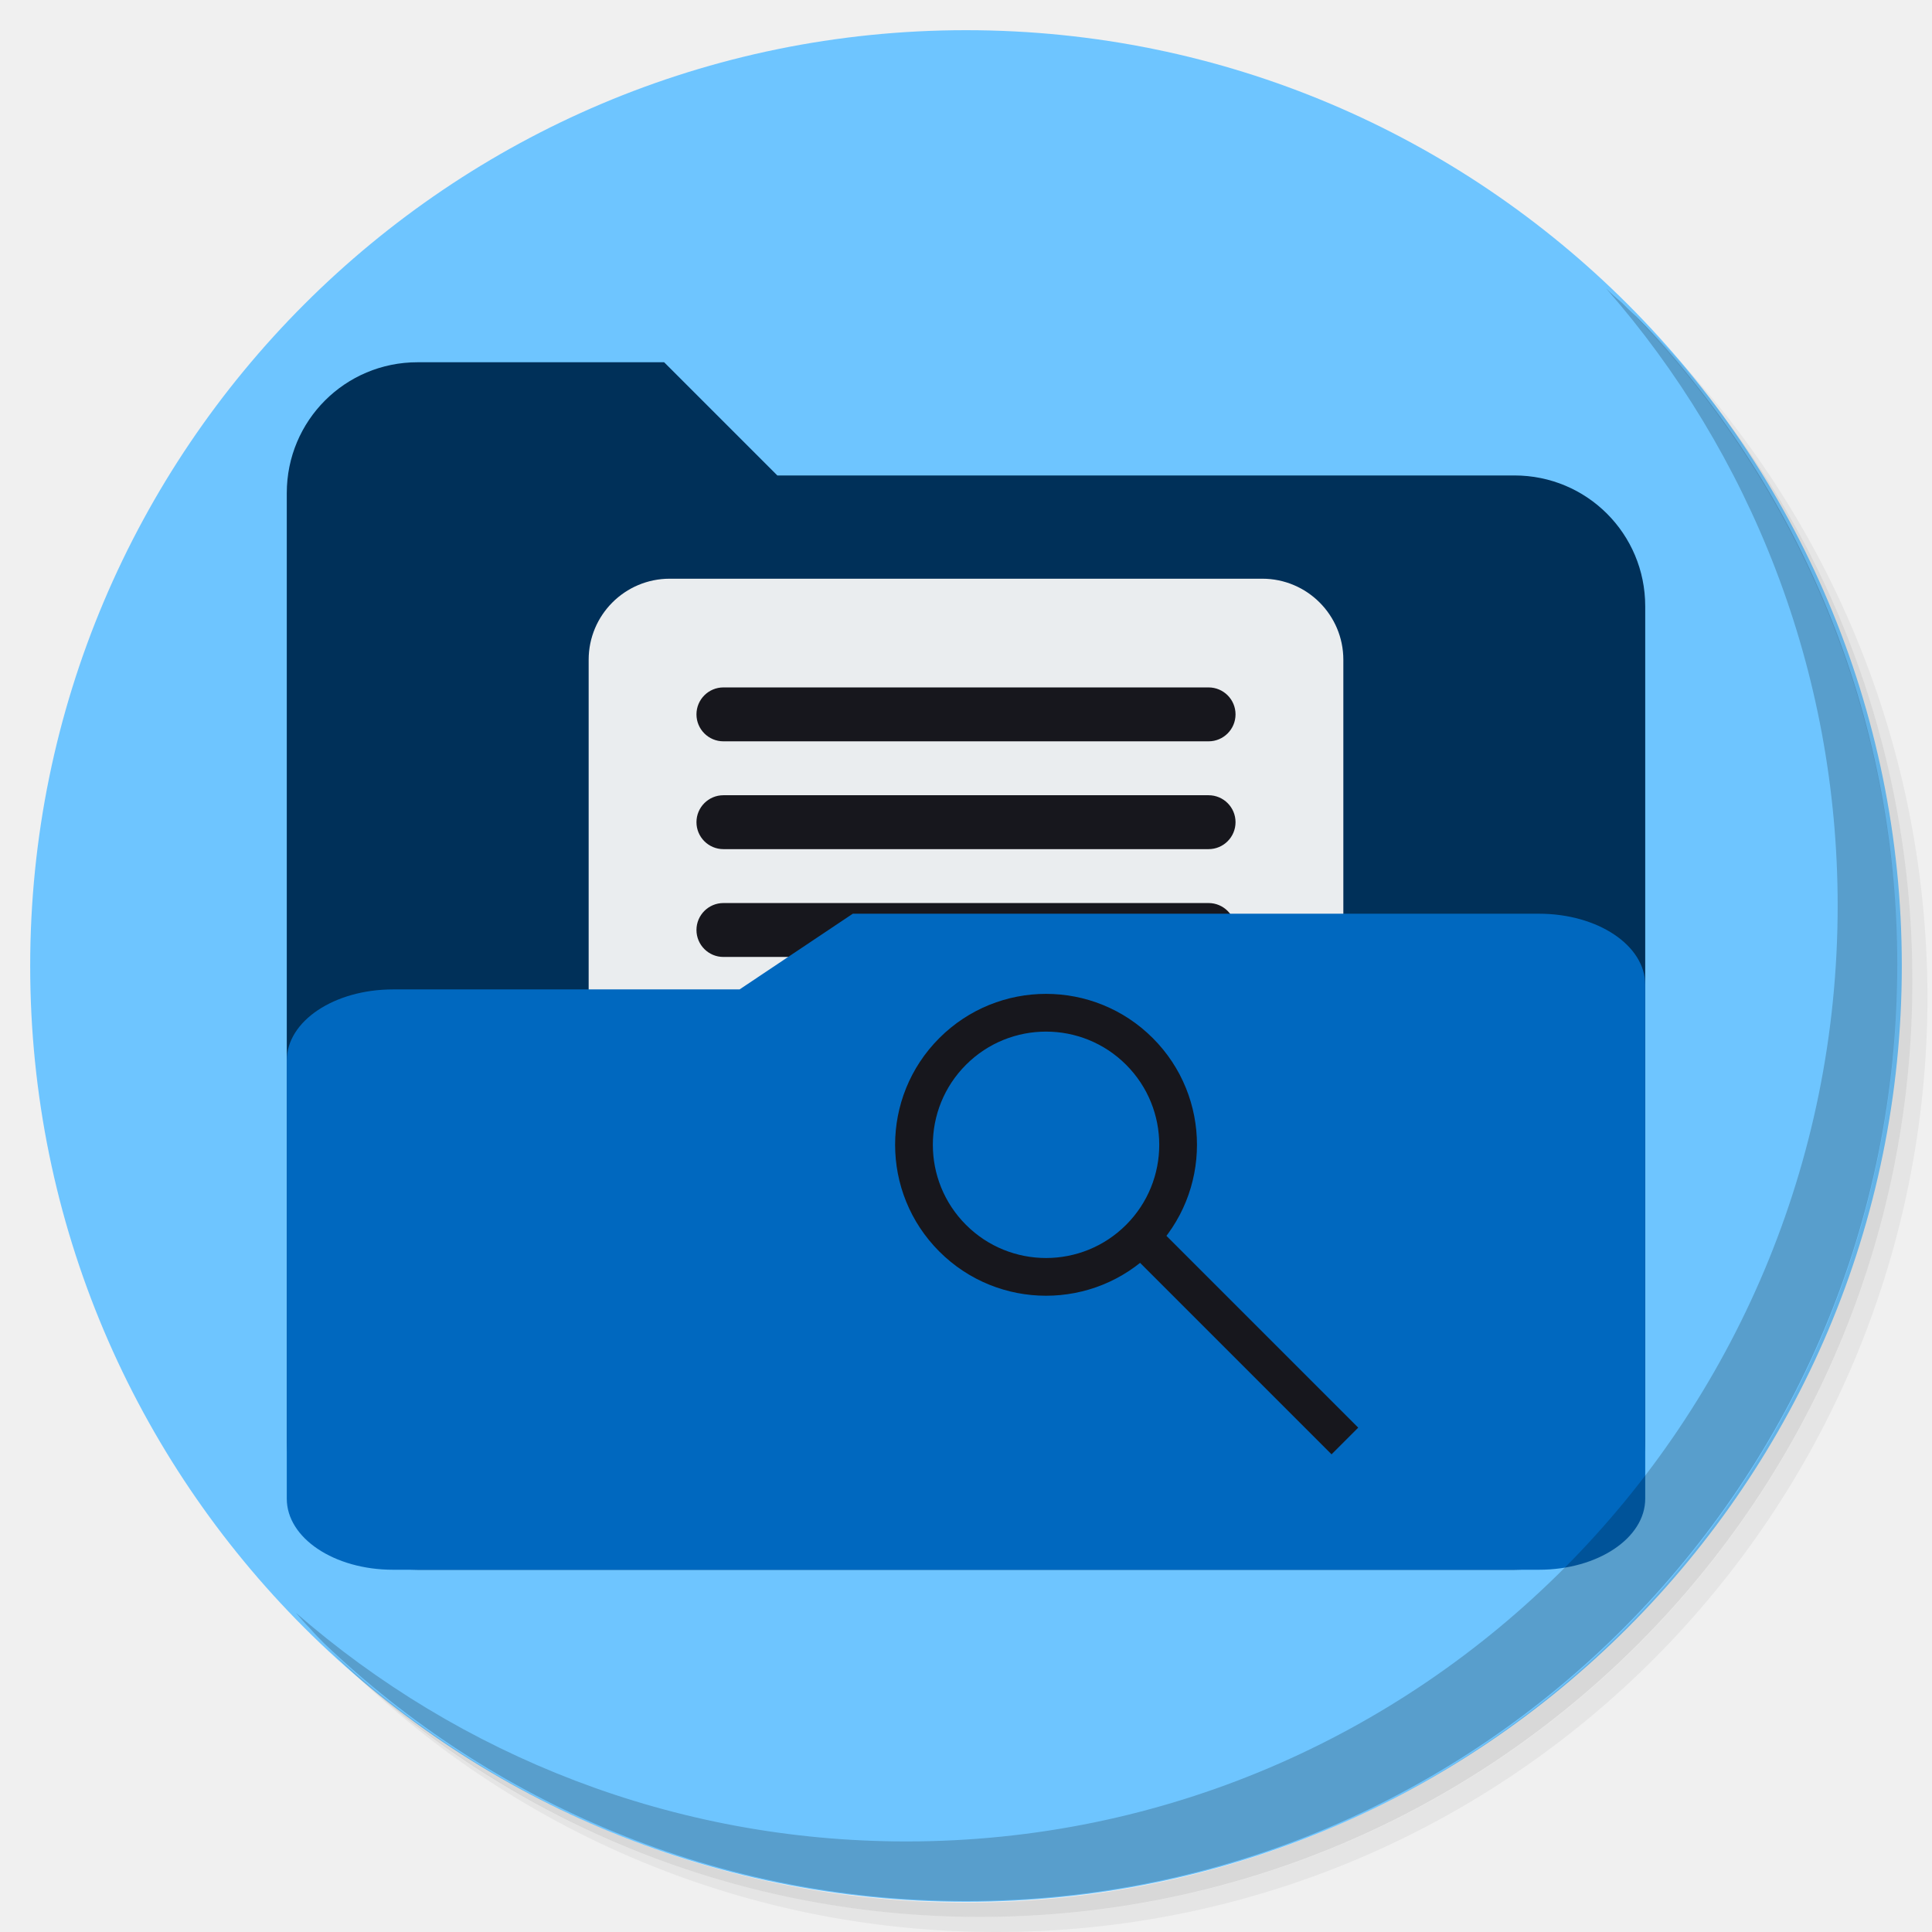
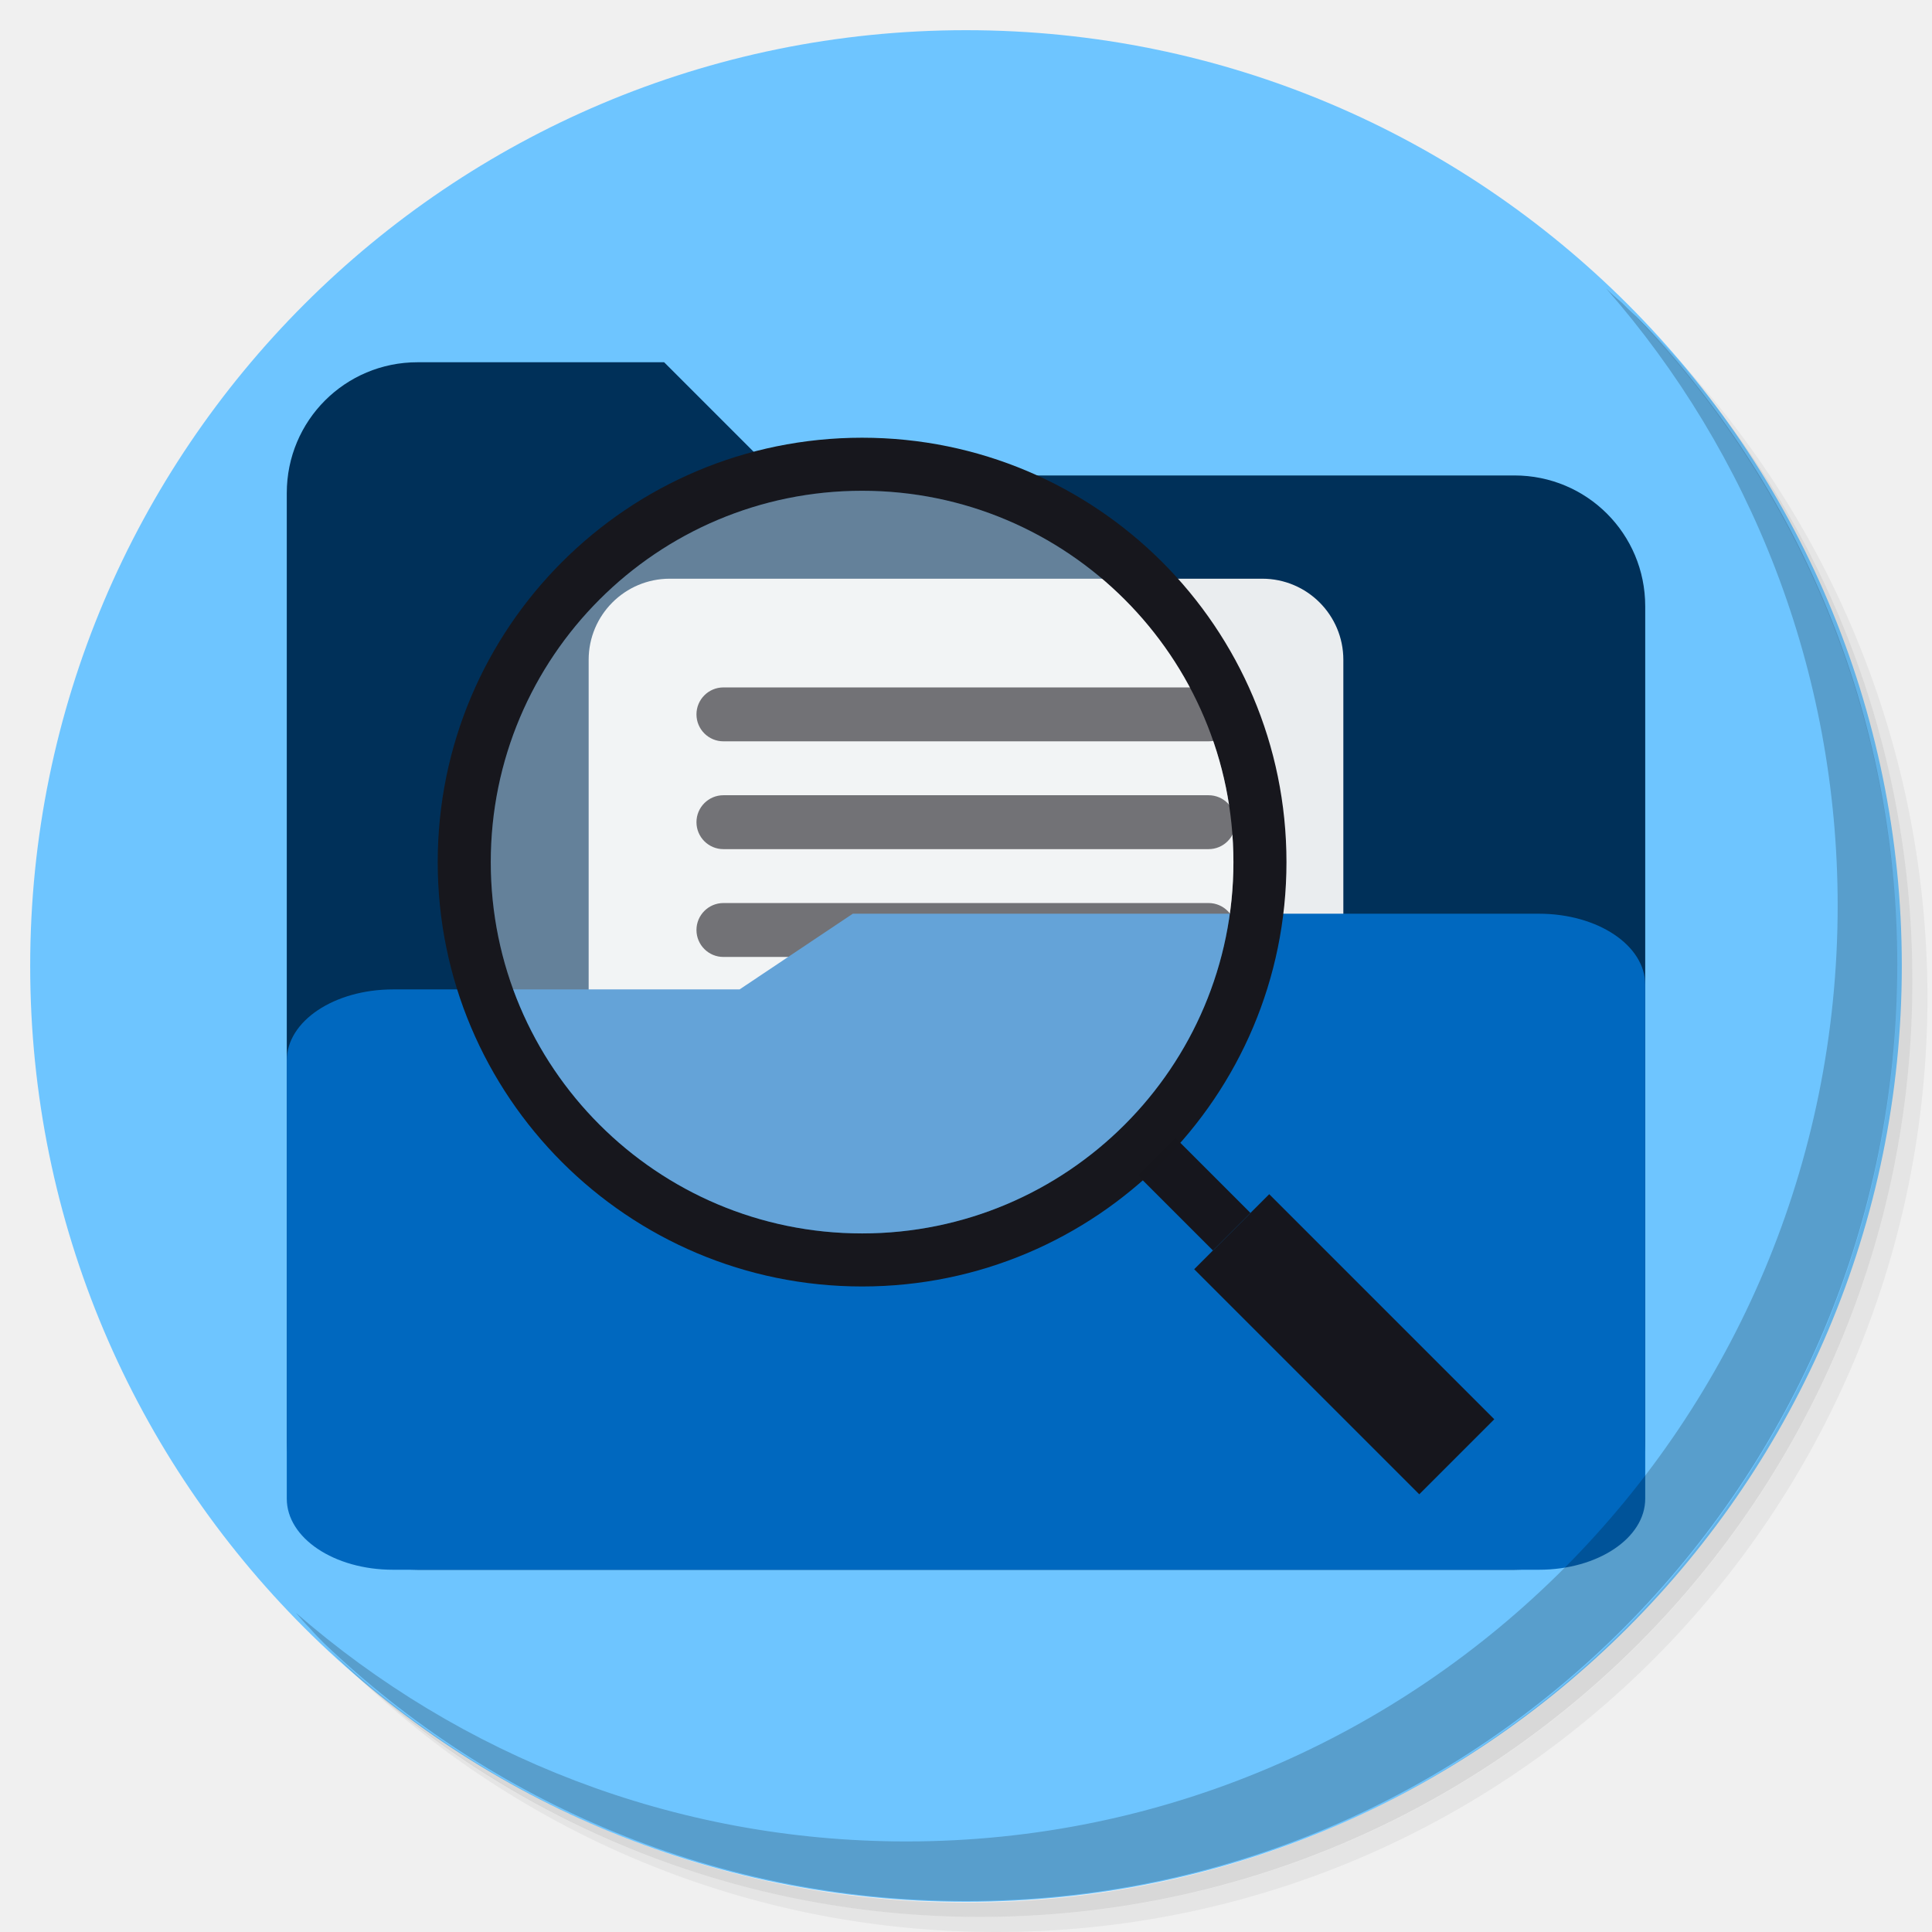
<svg xmlns="http://www.w3.org/2000/svg" xmlns:xlink="http://www.w3.org/1999/xlink" version="1.1" id="Layer_1" x="0px" y="0px" viewBox="0 0 256 256" enable-background="new 0 0 256 256" xml:space="preserve">
  <defs id="defs251">
    <clipPath id="b">
      <use width="100%" overflow="visible" xlink:href="#a" height="100%" id="use5" />
    </clipPath>
    <linearGradient x1="29.337" x2="81.837" y1="75.021" gradientUnits="userSpaceOnUse" y2="44.354" id="c">
      <stop id="stop10" offset="0" stop-opacity=".6" stop-color="#A52714" />
      <stop id="stop12" offset=".66" stop-opacity="0" stop-color="#A52714" />
    </linearGradient>
    <clipPath id="clipPath1232">
      <use width="100%" overflow="visible" xlink:href="#a" height="100%" id="use1230" />
    </clipPath>
    <clipPath id="clipPath1236">
      <use width="100%" overflow="visible" xlink:href="#a" height="100%" id="use1234" />
    </clipPath>
    <linearGradient x1="110.87" x2="52.538" y1="164.5" gradientUnits="userSpaceOnUse" y2="130.33" id="d">
      <stop id="stop23" offset="0" stop-opacity=".4" stop-color="#055524" />
      <stop id="stop25" offset=".33" stop-opacity="0" stop-color="#055524" />
    </linearGradient>
    <clipPath id="clipPath1244">
      <use width="100%" overflow="visible" xlink:href="#a" height="100%" id="use1242" />
    </clipPath>
    <clipPath id="clipPath1248">
      <use width="100%" overflow="visible" xlink:href="#a" height="100%" id="use1246" />
    </clipPath>
    <clipPath id="f">
      <use y="0" x="0" style="overflow:visible" id="use37" height="100%" xlink:href="#e" overflow="visible" width="100%" />
    </clipPath>
    <linearGradient x1="121.86" x2="136.55" y1="49.804" gradientUnits="userSpaceOnUse" y2="114.13" id="g">
      <stop id="stop42" offset="0" stop-opacity=".3" stop-color="#EA6100" />
      <stop id="stop44" offset=".66" stop-opacity="0" stop-color="#EA6100" />
    </linearGradient>
    <clipPath id="clipPath1258">
      <use width="100%" overflow="visible" xlink:href="#a" height="100%" id="use1256" />
    </clipPath>
    <clipPath id="clipPath1269">
      <use width="100%" overflow="visible" xlink:href="#a" height="100%" id="use1267" />
    </clipPath>
    <clipPath id="j">
      <use y="0" x="0" style="overflow:visible" id="use62" height="100%" xlink:href="#i" overflow="visible" width="100%" />
    </clipPath>
    <radialGradient id="l" gradientUnits="userSpaceOnUse" cy="55.948" cx="668.18" gradientTransform="translate(-576)" r="84.078">
      <stop stop-color="#3E2723" stop-opacity=".2" offset="0" id="stop73" />
      <stop stop-color="#3E2723" stop-opacity="0" offset="1" id="stop75" />
    </radialGradient>
    <clipPath id="clipPath1285">
      <use width="100%" overflow="visible" xlink:href="#a" height="100%" id="use1283" />
    </clipPath>
    <clipPath id="clipPath1289">
      <use width="100%" overflow="visible" xlink:href="#a" height="100%" id="use1287" />
    </clipPath>
    <clipPath id="n">
      <use y="0" x="0" style="overflow:visible" id="use83" height="100%" xlink:href="#m" overflow="visible" width="100%" />
    </clipPath>
    <radialGradient id="p" gradientUnits="userSpaceOnUse" cy="48.52" cx="597.88" gradientTransform="translate(-576)" r="78.044">
      <stop stop-color="#3E2723" stop-opacity=".2" offset="0" id="stop94" />
      <stop stop-color="#3E2723" stop-opacity="0" offset="1" id="stop96" />
    </radialGradient>
    <clipPath id="clipPath1305">
      <use width="100%" overflow="visible" xlink:href="#a" height="100%" id="use1303" />
    </clipPath>
    <radialGradient id="q" gradientUnits="userSpaceOnUse" cy="96.138" cx="671.84" gradientTransform="translate(-576)" r="87.87">
      <stop stop-color="#263238" stop-opacity=".2" offset="0" id="stop101" />
      <stop stop-color="#263238" stop-opacity="0" offset="1" id="stop103" />
    </radialGradient>
    <clipPath id="clipPath1312">
      <use width="100%" overflow="visible" xlink:href="#a" height="100%" id="use1310" />
    </clipPath>
    <clipPath id="clipPath1316">
      <use width="100%" overflow="visible" xlink:href="#a" height="100%" id="use1314" />
    </clipPath>
    <clipPath id="clipPath1320">
      <use width="100%" overflow="visible" xlink:href="#a" height="100%" id="use1318" />
    </clipPath>
    <clipPath id="clipPath1324">
      <use width="100%" overflow="visible" xlink:href="#a" height="100%" id="use1322" />
    </clipPath>
    <path d="m 8,184 h 83.77 l 38.88,-38.88 V 116 H 61.36 L 8,24.48 Z" id="e" />
    <path d="m 96,56 34.65,60 -38.88,68 H 184 V 56 Z" id="i" />
    <path d="M 21.97,8 V 48.34 L 61.36,116 96,56 h 88 V 8 Z" id="m" />
    <clipPath id="b-1">
      <use width="100%" overflow="visible" xlink:href="#a" height="100%" id="use5-7" />
    </clipPath>
    <clipPath id="clipPath1232-2">
      <use width="100%" overflow="visible" xlink:href="#a" height="100%" id="use1230-2" />
    </clipPath>
    <clipPath id="clipPath1236-6">
      <use width="100%" overflow="visible" xlink:href="#a" height="100%" id="use1234-1" />
    </clipPath>
    <clipPath id="clipPath1244-1">
      <use width="100%" overflow="visible" xlink:href="#a" height="100%" id="use1242-5" />
    </clipPath>
    <clipPath id="clipPath1248-9">
      <use width="100%" overflow="visible" xlink:href="#a" height="100%" id="use1246-4" />
    </clipPath>
    <clipPath id="f-9">
      <use y="0" x="0" style="overflow:visible" id="use37-0" height="100%" xlink:href="#e-8" overflow="visible" width="100%" />
    </clipPath>
    <clipPath id="clipPath1258-7">
      <use width="100%" overflow="visible" xlink:href="#a" height="100%" id="use1256-7" />
    </clipPath>
    <clipPath id="clipPath1269-1">
      <use width="100%" overflow="visible" xlink:href="#a" height="100%" id="use1267-1" />
    </clipPath>
    <clipPath id="j-5">
      <use y="0" x="0" style="overflow:visible" id="use62-9" height="100%" xlink:href="#i-5" overflow="visible" width="100%" />
    </clipPath>
    <radialGradient id="l-7" gradientUnits="userSpaceOnUse" cy="55.948" cx="668.18" gradientTransform="translate(-576)" r="84.078">
      <stop stop-color="#3E2723" stop-opacity=".2" offset="0" id="stop73-7" />
      <stop stop-color="#3E2723" stop-opacity="0" offset="1" id="stop75-6" />
    </radialGradient>
    <clipPath id="clipPath1285-7">
      <use width="100%" overflow="visible" xlink:href="#a" height="100%" id="use1283-3" />
    </clipPath>
    <clipPath id="clipPath1289-6">
      <use width="100%" overflow="visible" xlink:href="#a" height="100%" id="use1287-5" />
    </clipPath>
    <clipPath id="n-6">
      <use y="0" x="0" style="overflow:visible" id="use83-3" height="100%" xlink:href="#m-6" overflow="visible" width="100%" />
    </clipPath>
    <radialGradient id="p-9" gradientUnits="userSpaceOnUse" cy="48.52" cx="597.88" gradientTransform="translate(-576)" r="78.044">
      <stop stop-color="#3E2723" stop-opacity=".2" offset="0" id="stop94-4" />
      <stop stop-color="#3E2723" stop-opacity="0" offset="1" id="stop96-8" />
    </radialGradient>
    <clipPath id="clipPath1305-1">
      <use width="100%" overflow="visible" xlink:href="#a" height="100%" id="use1303-2" />
    </clipPath>
    <radialGradient id="q-9" gradientUnits="userSpaceOnUse" cy="96.138" cx="671.84" gradientTransform="translate(-576)" r="87.87">
      <stop stop-color="#263238" stop-opacity=".2" offset="0" id="stop101-3" />
      <stop stop-color="#263238" stop-opacity="0" offset="1" id="stop103-9" />
    </radialGradient>
    <clipPath id="clipPath1312-0">
      <use width="100%" overflow="visible" xlink:href="#a" height="100%" id="use1310-8" />
    </clipPath>
    <clipPath id="clipPath1316-8">
      <use width="100%" overflow="visible" xlink:href="#a" height="100%" id="use1314-5" />
    </clipPath>
    <clipPath id="clipPath1320-0">
      <use width="100%" overflow="visible" xlink:href="#a" height="100%" id="use1318-9" />
    </clipPath>
    <clipPath id="clipPath1324-6">
      <use width="100%" overflow="visible" xlink:href="#a" height="100%" id="use1322-3" />
    </clipPath>
    <path d="m 8,184 h 83.77 l 38.88,-38.88 V 116 H 61.36 L 8,24.48 Z" id="e-8" />
    <path d="m 96,56 34.65,60 -38.88,68 H 184 V 56 Z" id="i-5" />
    <path d="M 21.97,8 V 48.34 L 61.36,116 96,56 h 88 V 8 Z" id="m-6" />
    <radialGradient id="r" gradientUnits="userSpaceOnUse" cy="32.014" cx="34.286" gradientTransform="translate(-23.07961,-106.2699)" r="176.75">
      <stop stop-color="#fff" stop-opacity=".1" offset="0" id="stop130" />
      <stop stop-color="#fff" stop-opacity="0" offset="1" id="stop132" />
    </radialGradient>
    <clipPath id="b-0">
      <use y="0" x="0" style="overflow:visible" width="100%" overflow="visible" xlink:href="#a" height="100%" id="use5-5" />
    </clipPath>
    <clipPath id="clipPath963">
      <use y="0" x="0" style="overflow:visible" width="100%" overflow="visible" xlink:href="#a" height="100%" id="use961" />
    </clipPath>
    <clipPath id="clipPath967">
      <use y="0" x="0" style="overflow:visible" width="100%" overflow="visible" xlink:href="#a" height="100%" id="use965" />
    </clipPath>
    <radialGradient id="q-94" gradientUnits="userSpaceOnUse" cy="96.138" cx="671.84" gradientTransform="translate(-576)" r="87.87">
      <stop stop-color="#263238" stop-opacity=".2" offset="0" id="stop101-6" />
      <stop stop-color="#263238" stop-opacity="0" offset="1" id="stop103-92" />
    </radialGradient>
    <clipPath id="clipPath974">
      <use y="0" x="0" style="overflow:visible" width="100%" overflow="visible" xlink:href="#a" height="100%" id="use972" />
    </clipPath>
    <radialGradient id="p-2" gradientUnits="userSpaceOnUse" cy="48.52" cx="597.88" gradientTransform="translate(-576)" r="78.044">
      <stop stop-color="#3E2723" stop-opacity=".2" offset="0" id="stop94-47" />
      <stop stop-color="#3E2723" stop-opacity="0" offset="1" id="stop96-7" />
    </radialGradient>
    <clipPath id="clipPath981">
      <use y="0" x="0" style="overflow:visible" width="100%" overflow="visible" xlink:href="#a" height="100%" id="use979" />
    </clipPath>
    <clipPath id="clipPath985">
      <use y="0" x="0" style="overflow:visible" width="100%" overflow="visible" xlink:href="#a" height="100%" id="use983" />
    </clipPath>
    <clipPath id="n-5">
      <use width="100%" overflow="visible" xlink:href="#m-0" height="100%" id="use83-4" style="overflow:visible" x="0" y="0" />
    </clipPath>
    <radialGradient id="l-2" gradientUnits="userSpaceOnUse" cy="55.948" cx="668.18" gradientTransform="translate(-576)" r="84.078">
      <stop stop-color="#3E2723" stop-opacity=".2" offset="0" id="stop73-8" />
      <stop stop-color="#3E2723" stop-opacity="0" offset="1" id="stop75-9" />
    </radialGradient>
    <clipPath id="clipPath997">
      <use y="0" x="0" style="overflow:visible" width="100%" overflow="visible" xlink:href="#a" height="100%" id="use995" />
    </clipPath>
    <clipPath id="clipPath1001">
      <use y="0" x="0" style="overflow:visible" width="100%" overflow="visible" xlink:href="#a" height="100%" id="use999" />
    </clipPath>
    <clipPath id="j-3">
      <use width="100%" overflow="visible" xlink:href="#i-1" height="100%" id="use62-6" style="overflow:visible" x="0" y="0" />
    </clipPath>
    <clipPath id="clipPath1010">
      <use y="0" x="0" style="overflow:visible" width="100%" overflow="visible" xlink:href="#a" height="100%" id="use1008" />
    </clipPath>
    <clipPath id="clipPath1017">
      <use y="0" x="0" style="overflow:visible" width="100%" overflow="visible" xlink:href="#a" height="100%" id="use1015" />
    </clipPath>
    <clipPath id="f-0">
      <use width="100%" overflow="visible" xlink:href="#e-1" height="100%" id="use37-5" style="overflow:visible" x="0" y="0" />
    </clipPath>
    <clipPath id="clipPath1029">
      <use y="0" x="0" style="overflow:visible" width="100%" overflow="visible" xlink:href="#a" height="100%" id="use1027" />
    </clipPath>
    <clipPath id="clipPath1033">
      <use y="0" x="0" style="overflow:visible" width="100%" overflow="visible" xlink:href="#a" height="100%" id="use1031" />
    </clipPath>
    <clipPath id="clipPath1043">
      <use y="0" x="0" style="overflow:visible" width="100%" overflow="visible" xlink:href="#a" height="100%" id="use1041" />
    </clipPath>
    <clipPath id="clipPath1047">
      <use y="0" x="0" style="overflow:visible" width="100%" overflow="visible" xlink:href="#a" height="100%" id="use1045" />
    </clipPath>
    <path id="e-1" d="m 8,184 h 83.77 l 38.88,-38.88 V 116 H 61.36 L 8,24.48 Z" />
    <path id="i-1" d="m 96,56 34.65,60 -38.88,68 H 184 V 56 Z" />
    <path id="m-0" d="M 21.97,8 V 48.34 L 61.36,116 96,56 h 88 V 8 Z" />
    <circle r="88" cx="96" cy="96" id="a" />
    <path d="m8 184h83.77l38.88-38.88v-29.12h-69.29l-53.36-91.52z" id="e-6" />
    <path d="m96 56l34.65 60-38.88 68h92.23v-128z" id="i-2" />
    <path d="m21.97 8v40.34l39.39 67.66 34.64-60h88v-48z" id="m-8" />
    <defs id="defs1820">
      <path d="M 21.97,8 V 48.34 L 61.36,116 96,56 h 88 V 8 Z" id="path1928" />
    </defs>
    <clipPath id="n-7">
      <use id="use1822" height="100%" xlink:href="#m-8" overflow="visible" width="100%" style="overflow:visible" x="0" y="0" />
    </clipPath>
    <defs id="defs1799">
      <path d="m 96,56 34.65,60 -38.88,68 H 184 V 56 Z" id="path1918" />
    </defs>
    <clipPath id="j-6">
      <use id="use1801" height="100%" xlink:href="#i-2" overflow="visible" width="100%" style="overflow:visible" x="0" y="0" />
    </clipPath>
    <defs id="defs1774">
      <path d="m 8,184 h 83.77 l 38.88,-38.88 V 116 H 61.36 L 8,24.48 Z" id="path1902" />
    </defs>
    <clipPath id="f-06">
      <use id="use1776" height="100%" xlink:href="#e-6" overflow="visible" width="100%" style="overflow:visible" x="0" y="0" />
    </clipPath>
    <linearGradient x1="110.87" x2="52.538" y1="164.5" gradientUnits="userSpaceOnUse" y2="130.33" id="linearGradient1897">
      <stop id="stop1762" offset="0" stop-opacity=".4" stop-color="#055524" />
      <stop id="stop1764" offset=".33" stop-opacity="0" stop-color="#055524" />
    </linearGradient>
    <linearGradient x1="29.337" x2="81.837" y1="75.021" gradientUnits="userSpaceOnUse" y2="44.354" id="linearGradient1889">
      <stop id="stop1749" offset="0" stop-opacity=".6" stop-color="#A52714" />
      <stop id="stop1751" offset=".66" stop-opacity="0" stop-color="#A52714" />
    </linearGradient>
    <linearGradient id="linearGradient1910" y2="114.13" gradientUnits="userSpaceOnUse" y1="49.804" x2="136.55" x1="121.86">
      <stop stop-color="#EA6100" stop-opacity=".3" offset="0" id="stop1781" />
      <stop stop-color="#EA6100" stop-opacity="0" offset=".66" id="stop1783" />
    </linearGradient>
    <clipPath id="b-3">
      <use y="0" x="0" style="overflow:visible" width="100%" overflow="visible" xlink:href="#a" height="100%" id="use5-1" />
    </clipPath>
    <clipPath id="clipPath1024">
      <use y="0" x="0" style="overflow:visible" width="100%" overflow="visible" xlink:href="#a" height="100%" id="use1022" />
    </clipPath>
    <clipPath id="clipPath1028">
      <use y="0" x="0" style="overflow:visible" width="100%" overflow="visible" xlink:href="#a" height="100%" id="use1026" />
    </clipPath>
    <clipPath id="clipPath1035">
      <use y="0" x="0" style="overflow:visible" width="100%" overflow="visible" xlink:href="#a" height="100%" id="use1033" />
    </clipPath>
    <clipPath id="clipPath1039">
      <use y="0" x="0" style="overflow:visible" width="100%" overflow="visible" xlink:href="#a" height="100%" id="use1037" />
    </clipPath>
    <clipPath id="f-6">
      <use y="0" x="0" style="overflow:visible" id="use37-8" height="100%" xlink:href="#e-61" overflow="visible" width="100%" />
    </clipPath>
    <clipPath id="clipPath1048">
      <use y="0" x="0" style="overflow:visible" width="100%" overflow="visible" xlink:href="#a" height="100%" id="use1046" />
    </clipPath>
    <clipPath id="clipPath1058">
      <use y="0" x="0" style="overflow:visible" width="100%" overflow="visible" xlink:href="#a" height="100%" id="use1056" />
    </clipPath>
    <clipPath id="j-66">
      <use y="0" x="0" style="overflow:visible" id="use62-4" height="100%" xlink:href="#i-59" overflow="visible" width="100%" />
    </clipPath>
    <radialGradient id="l-9" gradientUnits="userSpaceOnUse" cy="55.948" cx="668.18" gradientTransform="translate(-576)" r="84.078">
      <stop stop-color="#3E2723" stop-opacity=".2" offset="0" id="stop73-5" />
      <stop stop-color="#3E2723" stop-opacity="0" offset="1" id="stop75-0" />
    </radialGradient>
    <clipPath id="clipPath1073">
      <use y="0" x="0" style="overflow:visible" width="100%" overflow="visible" xlink:href="#a" height="100%" id="use1071" />
    </clipPath>
    <clipPath id="clipPath1077">
      <use y="0" x="0" style="overflow:visible" width="100%" overflow="visible" xlink:href="#a" height="100%" id="use1075" />
    </clipPath>
    <clipPath id="n-4">
      <use y="0" x="0" style="overflow:visible" id="use83-8" height="100%" xlink:href="#m-4" overflow="visible" width="100%" />
    </clipPath>
    <radialGradient id="p-7" gradientUnits="userSpaceOnUse" cy="48.52" cx="597.88" gradientTransform="translate(-576)" r="78.044">
      <stop stop-color="#3E2723" stop-opacity=".2" offset="0" id="stop94-1" />
      <stop stop-color="#3E2723" stop-opacity="0" offset="1" id="stop96-72" />
    </radialGradient>
    <clipPath id="clipPath1092">
      <use y="0" x="0" style="overflow:visible" width="100%" overflow="visible" xlink:href="#a" height="100%" id="use1090" />
    </clipPath>
    <radialGradient id="q-7" gradientUnits="userSpaceOnUse" cy="96.138" cx="671.84" gradientTransform="translate(-576)" r="87.87">
      <stop stop-color="#263238" stop-opacity=".2" offset="0" id="stop101-2" />
      <stop stop-color="#263238" stop-opacity="0" offset="1" id="stop103-2" />
    </radialGradient>
    <clipPath id="clipPath1099">
      <use y="0" x="0" style="overflow:visible" width="100%" overflow="visible" xlink:href="#a" height="100%" id="use1097" />
    </clipPath>
    <clipPath id="clipPath1103">
      <use y="0" x="0" style="overflow:visible" width="100%" overflow="visible" xlink:href="#a" height="100%" id="use1101" />
    </clipPath>
    <clipPath id="clipPath1107">
      <use y="0" x="0" style="overflow:visible" width="100%" overflow="visible" xlink:href="#a" height="100%" id="use1105" />
    </clipPath>
    <clipPath id="clipPath1111">
      <use y="0" x="0" style="overflow:visible" width="100%" overflow="visible" xlink:href="#a" height="100%" id="use1109" />
    </clipPath>
    <radialGradient id="r-6" gradientUnits="userSpaceOnUse" cy="32.014" cx="34.286" gradientTransform="translate(-7,-7)" r="176.75">
      <stop stop-color="#fff" stop-opacity=".1" offset="0" id="stop130-1" />
      <stop stop-color="#fff" stop-opacity="0" offset="1" id="stop132-0" />
    </radialGradient>
    <path d="m 8,184 h 83.77 l 38.88,-38.88 V 116 H 61.36 L 8,24.48 Z" id="e-61" />
    <path d="m 96,56 34.65,60 -38.88,68 H 184 V 56 Z" id="i-59" />
    <path d="M 21.97,8 V 48.34 L 61.36,116 96,56 h 88 V 8 Z" id="m-4" />
    <clipPath id="b-9">
      <use y="0" x="0" style="overflow:visible" width="100%" overflow="visible" xlink:href="#a" height="100%" id="use5-0" />
    </clipPath>
    <clipPath id="clipPath1024-7">
      <use y="0" x="0" style="overflow:visible" width="100%" overflow="visible" xlink:href="#a" height="100%" id="use1022-7" />
    </clipPath>
    <clipPath id="clipPath1028-1">
      <use y="0" x="0" style="overflow:visible" width="100%" overflow="visible" xlink:href="#a" height="100%" id="use1026-1" />
    </clipPath>
    <clipPath id="clipPath1035-7">
      <use y="0" x="0" style="overflow:visible" width="100%" overflow="visible" xlink:href="#a" height="100%" id="use1033-7" />
    </clipPath>
    <clipPath id="clipPath1039-6">
      <use y="0" x="0" style="overflow:visible" width="100%" overflow="visible" xlink:href="#a" height="100%" id="use1037-7" />
    </clipPath>
    <clipPath id="f-3">
      <use y="0" x="0" style="overflow:visible" id="use37-6" height="100%" xlink:href="#e-9" overflow="visible" width="100%" />
    </clipPath>
    <clipPath id="clipPath1048-3">
      <use y="0" x="0" style="overflow:visible" width="100%" overflow="visible" xlink:href="#a" height="100%" id="use1046-9" />
    </clipPath>
    <clipPath id="clipPath1058-4">
      <use y="0" x="0" style="overflow:visible" width="100%" overflow="visible" xlink:href="#a" height="100%" id="use1056-8" />
    </clipPath>
    <clipPath id="j-1">
      <use y="0" x="0" style="overflow:visible" id="use62-2" height="100%" xlink:href="#i-6" overflow="visible" width="100%" />
    </clipPath>
    <radialGradient id="l-93" gradientUnits="userSpaceOnUse" cy="55.948" cx="668.18" gradientTransform="translate(-576)" r="84.078">
      <stop stop-color="#3E2723" stop-opacity=".2" offset="0" id="stop73-9" />
      <stop stop-color="#3E2723" stop-opacity="0" offset="1" id="stop75-08" />
    </radialGradient>
    <clipPath id="clipPath1073-8">
      <use y="0" x="0" style="overflow:visible" width="100%" overflow="visible" xlink:href="#a" height="100%" id="use1071-5" />
    </clipPath>
    <clipPath id="clipPath1077-0">
      <use y="0" x="0" style="overflow:visible" width="100%" overflow="visible" xlink:href="#a" height="100%" id="use1075-9" />
    </clipPath>
    <clipPath id="n-63">
      <use y="0" x="0" style="overflow:visible" id="use83-85" height="100%" xlink:href="#m-2" overflow="visible" width="100%" />
    </clipPath>
    <radialGradient id="p-6" gradientUnits="userSpaceOnUse" cy="48.52" cx="597.88" gradientTransform="translate(-576)" r="78.044">
      <stop stop-color="#3E2723" stop-opacity=".2" offset="0" id="stop94-11" />
      <stop stop-color="#3E2723" stop-opacity="0" offset="1" id="stop96-5" />
    </radialGradient>
    <clipPath id="clipPath1092-9">
      <use y="0" x="0" style="overflow:visible" width="100%" overflow="visible" xlink:href="#a" height="100%" id="use1090-8" />
    </clipPath>
    <radialGradient id="q-4" gradientUnits="userSpaceOnUse" cy="96.138" cx="671.84" gradientTransform="translate(-576)" r="87.87">
      <stop stop-color="#263238" stop-opacity=".2" offset="0" id="stop101-8" />
      <stop stop-color="#263238" stop-opacity="0" offset="1" id="stop103-1" />
    </radialGradient>
    <clipPath id="clipPath1099-0">
      <use y="0" x="0" style="overflow:visible" width="100%" overflow="visible" xlink:href="#a" height="100%" id="use1097-3" />
    </clipPath>
    <clipPath id="clipPath1103-0">
      <use y="0" x="0" style="overflow:visible" width="100%" overflow="visible" xlink:href="#a" height="100%" id="use1101-4" />
    </clipPath>
    <clipPath id="clipPath1107-4">
      <use y="0" x="0" style="overflow:visible" width="100%" overflow="visible" xlink:href="#a" height="100%" id="use1105-4" />
    </clipPath>
    <clipPath id="clipPath1111-4">
      <use y="0" x="0" style="overflow:visible" width="100%" overflow="visible" xlink:href="#a" height="100%" id="use1109-7" />
    </clipPath>
    <radialGradient id="r-63" gradientUnits="userSpaceOnUse" cy="32.014" cx="34.286" gradientTransform="translate(-7,-7)" r="176.75">
      <stop stop-color="#fff" stop-opacity=".1" offset="0" id="stop130-17" />
      <stop stop-color="#fff" stop-opacity="0" offset="1" id="stop132-5" />
    </radialGradient>
    <path d="m 8,184 h 83.77 l 38.88,-38.88 V 116 H 61.36 L 8,24.48 Z" id="e-9" />
    <path d="m 96,56 34.65,60 -38.88,68 H 184 V 56 Z" id="i-6" />
    <path d="M 21.97,8 V 48.34 L 61.36,116 96,56 h 88 V 8 Z" id="m-2" />
  </defs>
  <g id="layer2">
    <circle style="display:inline;fill:#6ec5ff;fill-opacity:1;stroke:none;stroke-width:2.74;stroke-miterlimit:4;stroke-dasharray:none;stroke-opacity:1" id="path1090" cx="128" cy="128" r="124" />
  </g>
  <g id="layer1" style="display:inline">
    <g id="g1124" transform="translate(433,-10)">
      <path id="rect1188-36" d="m -377.667,58 h 32.667 l 15,15 h 97.667 c 9.603,0 17.333,7.73 17.333,17.333 V 200.667 C -215,210.269 -222.731,218 -232.333,218 H -377.667 C -387.269,218 -395,210.269 -395,200.667 V 75.333 c 0,-9.603 7.731,-17.333 17.333,-17.333 z" style="display:inline;fill:#003059;fill-opacity:1;stroke:none;stroke-width:1.898;stroke-miterlimit:4;stroke-dasharray:none;stroke-opacity:1" />
      <g transform="matrix(0.7142857,0,0,0.7142857,-39.54781,124.1071)" id="g1215" style="display:inline">
        <g transform="translate(-278.6331,-26.3955)" id="g1190" style="display:inline">
          <rect style="opacity:0.94;fill:#f9f9f9;fill-opacity:1;stroke:none;stroke-width:0.976;stroke-linecap:butt;stroke-linejoin:bevel;stroke-miterlimit:4;stroke-dasharray:none;stroke-opacity:1;paint-order:fill markers stroke" id="rect1180" width="140" height="160" x="-163" y="-26" ry="15.043" />
          <rect style="fill:#17171d;fill-opacity:1;stroke:none;stroke-width:1.855;stroke-linecap:butt;stroke-linejoin:bevel;stroke-miterlimit:4;stroke-dasharray:none;stroke-opacity:1;paint-order:fill markers stroke" id="rect1182" width="100" height="10" x="-143" y="-5.833" ry="5" />
          <rect style="fill:#17171d;fill-opacity:1;stroke:none;stroke-width:1.855;stroke-linecap:butt;stroke-linejoin:bevel;stroke-miterlimit:4;stroke-dasharray:none;stroke-opacity:1;paint-order:fill markers stroke" id="rect1184" width="100" height="10" x="-143" y="14.167" ry="5" />
          <rect style="fill:#17171d;fill-opacity:1;stroke:none;stroke-width:1.855;stroke-linecap:butt;stroke-linejoin:bevel;stroke-miterlimit:4;stroke-dasharray:none;stroke-opacity:1;paint-order:fill markers stroke" id="rect1186" width="100" height="10" x="-143" y="34.167" ry="5" />
          <rect style="fill:#17171d;fill-opacity:1;stroke:none;stroke-width:1.312;stroke-linecap:butt;stroke-linejoin:bevel;stroke-miterlimit:4;stroke-dasharray:none;stroke-opacity:1;paint-order:fill markers stroke" id="rect1188" width="50" height="10" x="-143" y="54.167" ry="5" />
        </g>
      </g>
      <path id="rect1188-3" d="M -380.917,141.102 H -335 l 15,-10.03 h 90.917 c 7.802,0 14.083,4.2 14.083,9.417 v 68.094 C -215,213.8 -221.281,218 -229.083,218 H -380.917 C -388.719,218 -395,213.8 -395,208.583 V 150.519 c 0,-5.217 6.281,-9.417 14.083,-9.417 z" style="display:inline;fill:#0068bf;fill-opacity:1;stroke:none;stroke-width:1.399;stroke-miterlimit:4;stroke-dasharray:none;stroke-opacity:1" />
    </g>
-     <g style="display:inline" id="g1123" transform="translate(244.7461,146.4575)">
-       <path id="path1110" d="m -120.282,-8.907 a 20,20 0 0 0 0,28.284 20,20 0 0 0 28.284,0 20,20 0 0 0 0,-28.284 20,20 0 0 0 -28.284,10e-8 z m 3.536,3.536 a 15,15 0 0 1 21.213,0 15,15 0 0 1 0,21.213 15,15 0 0 1 -21.213,0 15,15 0 0 1 0,-21.213 z" style="fill:#17171d;fill-opacity:1;stroke:none;stroke-width:0.789" />
-       <rect transform="rotate(-45)" y="-55.6" x="-81.004" height="40" width="5" id="rect1119" style="fill:#17171d;fill-opacity:1;stroke:none;stroke-width:0.473" />
+     <g style="display:inline" id="g1158" transform="matrix(1.405798,0,0,1.405798,231.616,-156.3841)">
+       <path id="path1099" d="m -83.5,152.5 a 40,40 0 0 0 -40,40 40,40 0 0 0 40,40 40,40 0 0 0 40,-40 40,40 0 0 0 -40,-40 z m 0,5 a 35,35 0 0 1 35,35 35,35 0 0 1 -35,35 35,35 0 0 1 -35,-35 35,35 0 0 1 35,-35 z" style="fill:#17171d;fill-opacity:1;stroke:none;stroke-width:0.687;stroke-linecap:butt;stroke-linejoin:bevel;stroke-miterlimit:4;stroke-dasharray:none;stroke-opacity:1;paint-order:fill markers stroke" />
+       <circle r="35" cy="192.5" cx="-83.5" id="path1099-3-6" style="display:inline;fill:#ffffff;fill-opacity:0.392;stroke:none;stroke-width:0.601;stroke-linecap:butt;stroke-linejoin:bevel;stroke-miterlimit:4;stroke-dasharray:none;stroke-opacity:1;paint-order:fill markers stroke" />
+       <g transform="rotate(-135,-39.94008,154.8934)" id="g1151">
+         <rect style="fill:#17171d;fill-opacity:0.995;stroke:none;stroke-width:0.6;stroke-linecap:butt;stroke-linejoin:bevel;stroke-miterlimit:4;stroke-dasharray:none;stroke-opacity:1;paint-order:fill markers stroke" id="rect1132" width="30" height="10" x="-115" y="92.5" ry="0" />
+         <rect style="display:inline;fill:#17171d;fill-opacity:0.995;stroke:none;stroke-width:0.245;stroke-linecap:butt;stroke-linejoin:bevel;stroke-miterlimit:4;stroke-dasharray:none;stroke-opacity:1;paint-order:fill markers stroke" id="rect1132-7" width="10" height="5" x="-85" y="95" ry="0" />
+       </g>
    </g>
  </g>
  <g id="layer6" style="display:inline">
    <g id="g2548" style="display:inline" transform="translate(-2.960187,1.58543)">
      <path d="m 256.36,128.415 c 0,-33.9 -13.5,-64.5 -35.4,-86.9 -0.4,-0.3 -0.7,-0.7 -1.1,-1 21.3,22.3 34.5,52.6 34.5,86 0,68.5 -55.2,124 -123.4,124 -32.9,0 -62.9,-13 -85,-34.1 0.3,0.3 0.6,0.6 0.9,0.9 22.2,21.7 52.6,35.1 86,35.1 68.2,0 123.5,-55.5 123.5,-124 z" id="path238" style="display:inline;opacity:0.1" />
      <path d="m 219.86,40.415 c -0.7,-0.6 -1.4,-1.3 -2,-1.9 -0.7,-0.6 -1.4,-1.2 -2.1,-1.9 19.1,21.8 30.7,50.5 30.7,81.8 0,68.5 -55.2,124 -123.4,124 -30.9,0 -59.2,-11.4 -80.9,-30.3 0.6,0.7 1.2,1.4 1.9,2.1 0.6,0.7 1.3,1.4 1.9,2 22.1,21.1 52.1,34.1 85,34.1 68.2,0 123.4,-55.5 123.4,-124 0,-33.3 -13.1,-63.6 -34.5,-85.9 z" id="path240" style="display:inline;opacity:0.2" />
      <path d="m 220.96,41.515 c 21.9,22.4 35.4,53.1 35.4,86.9 0,68.5 -55.2,124 -123.4,124 -33.5,0 -63.8,-13.4 -86,-35.1 22.4,22.9 53.6,37.1 88,37.1 68.2,0 123.4,-55.5 123.4,-124 -0.1,-34.9 -14.4,-66.4 -37.4,-88.9 z" id="path236" style="display:inline;opacity:0.05" />
    </g>
  </g>
</svg>
